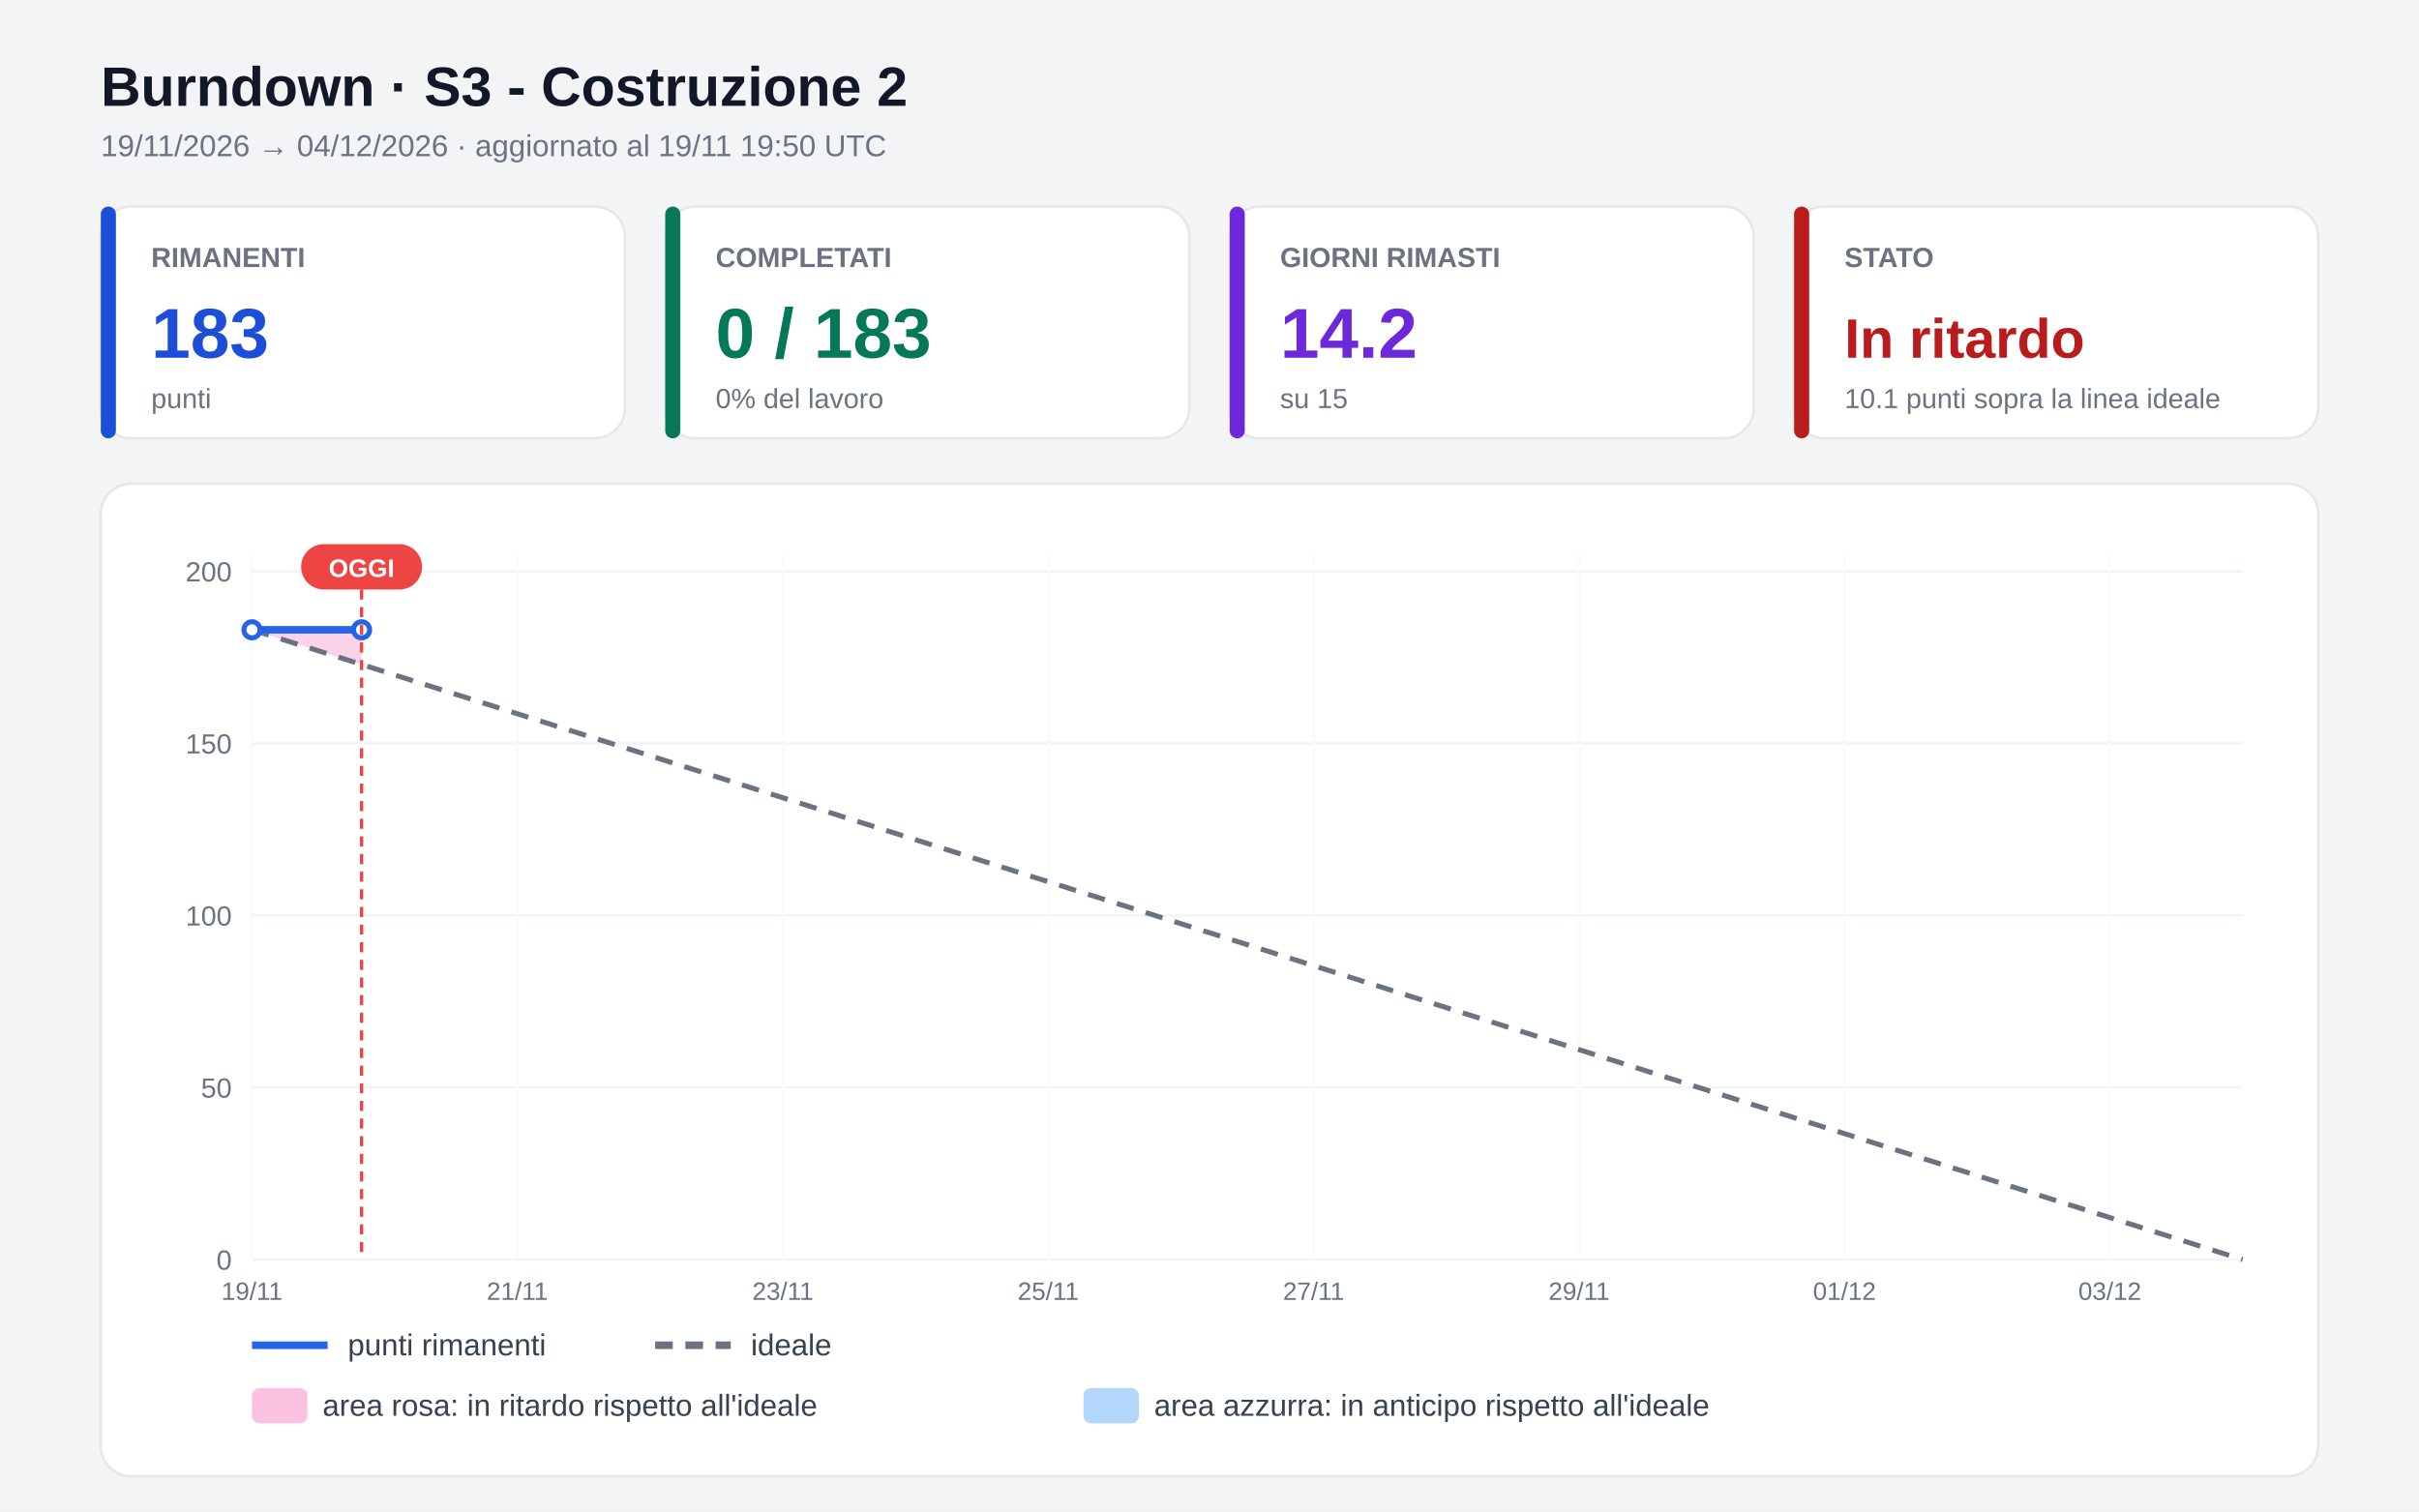
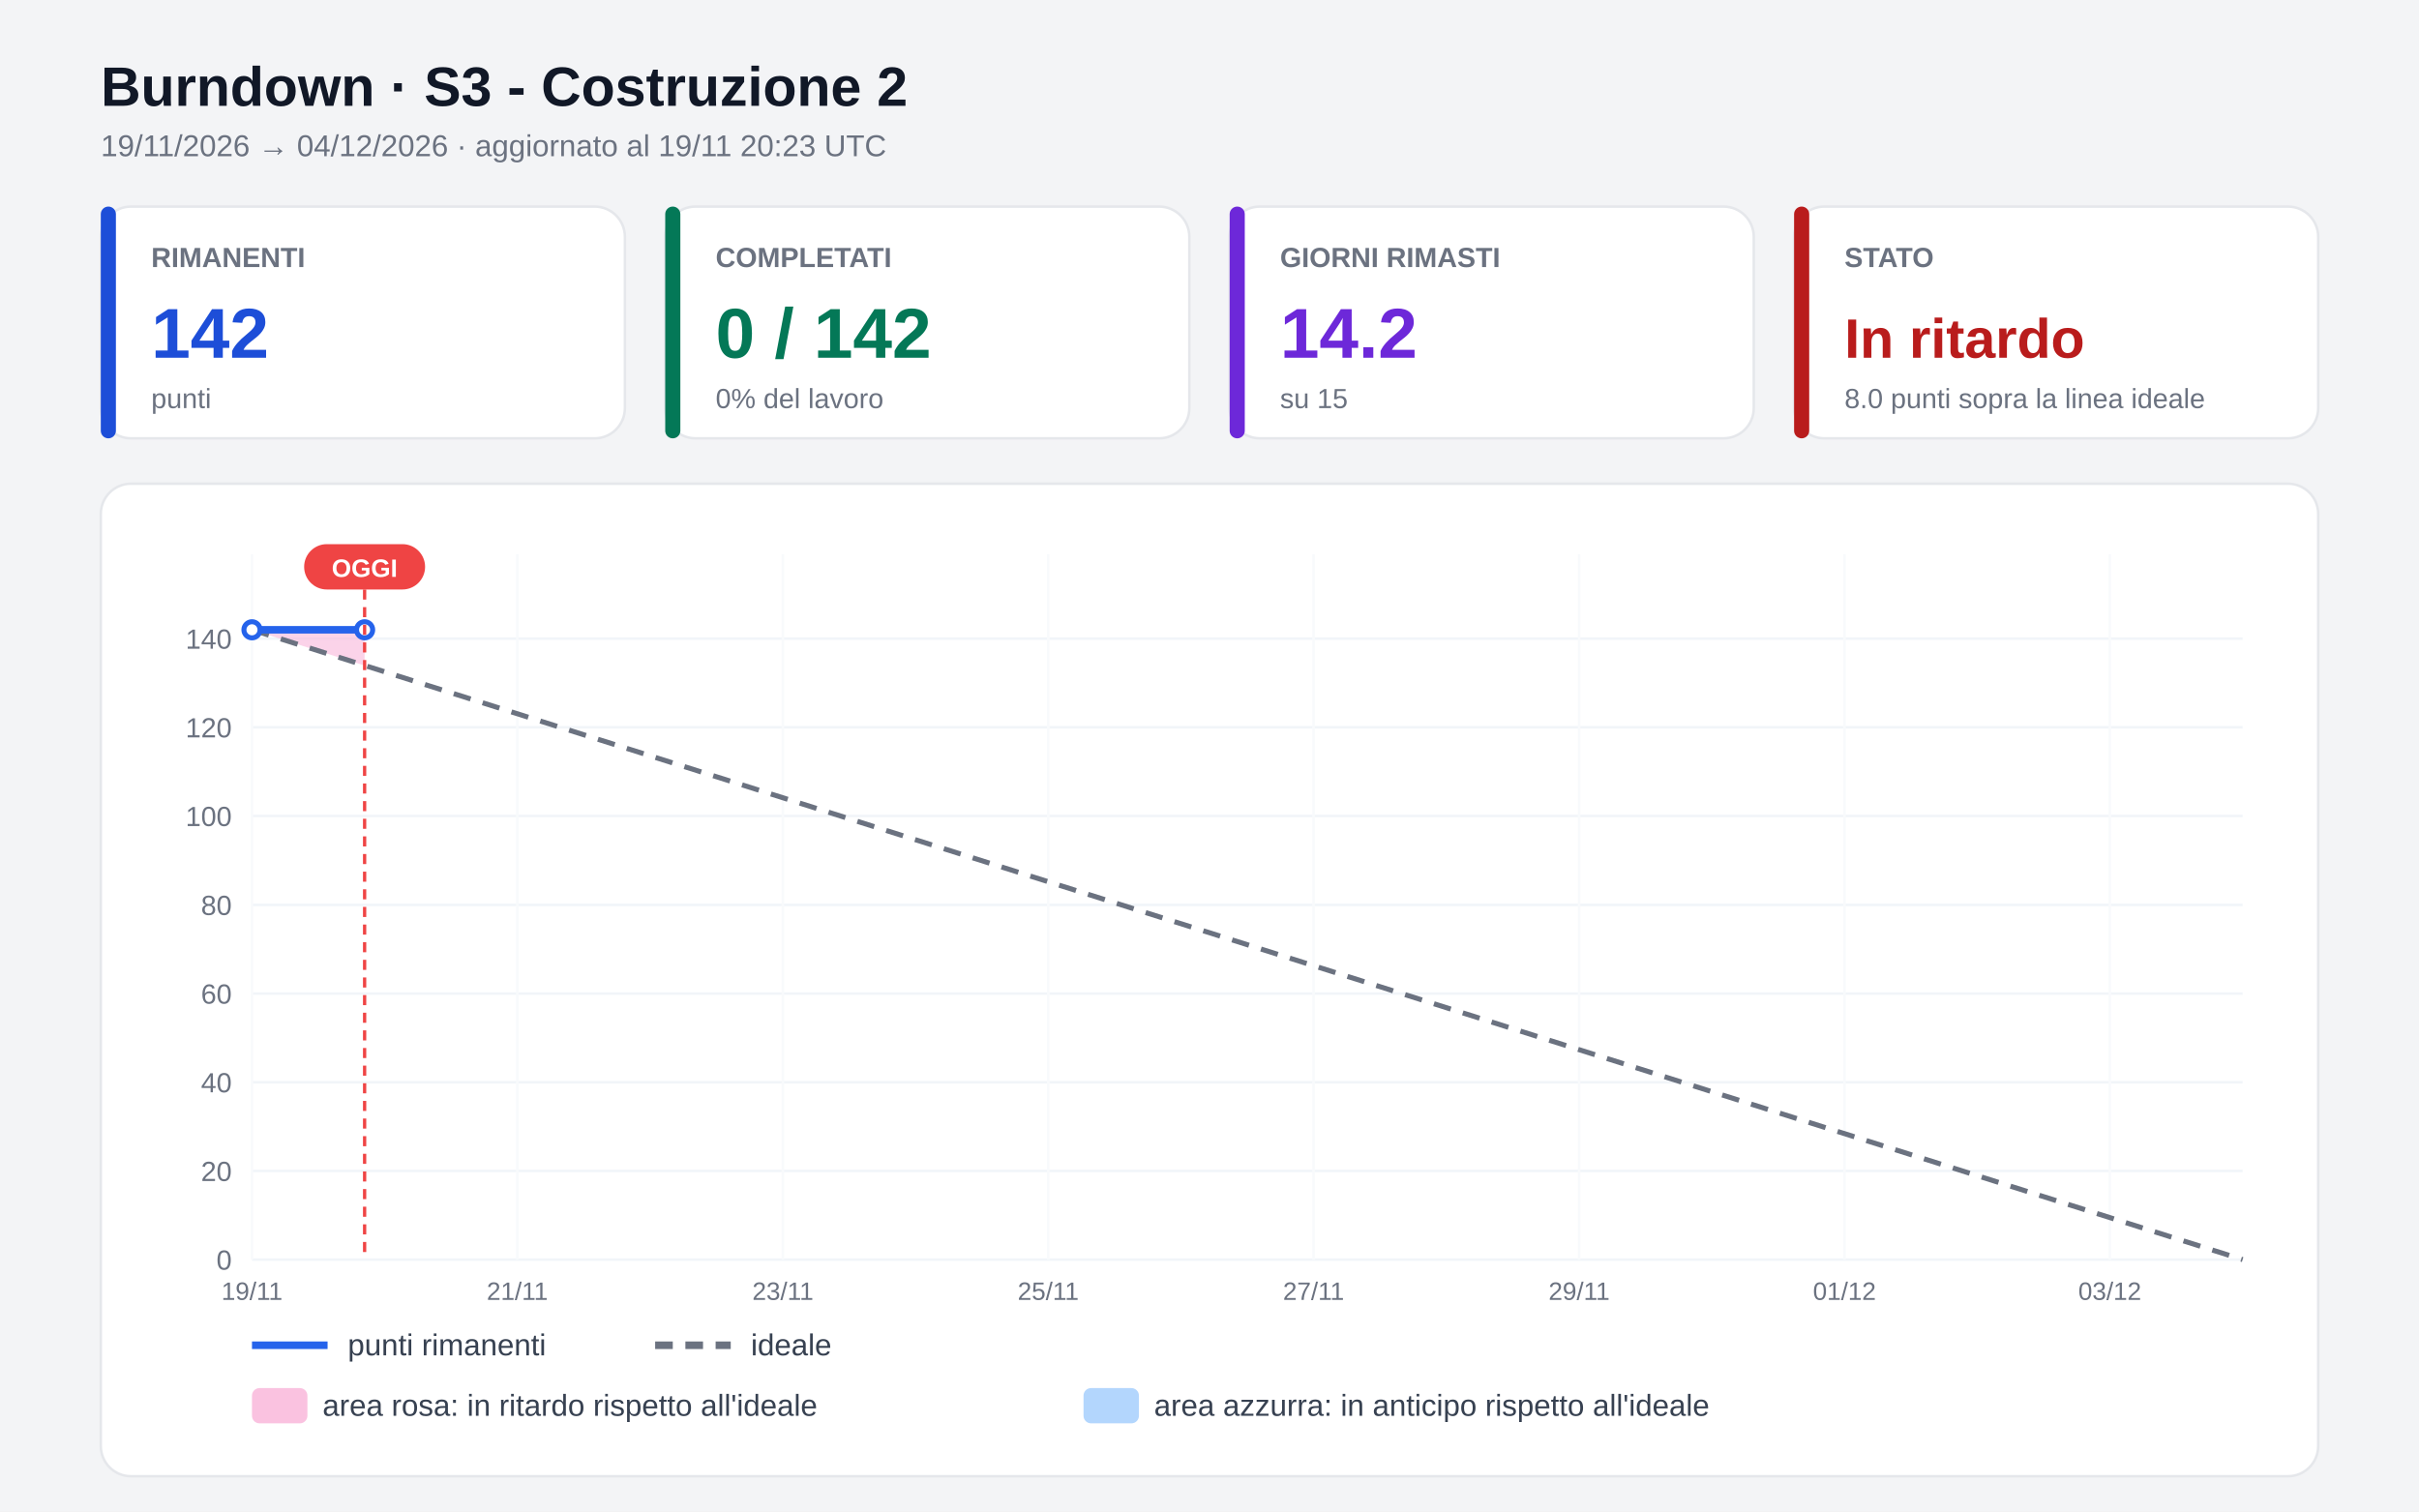
<svg xmlns="http://www.w3.org/2000/svg" viewBox="0 0 960 600" width="960" height="600" font-family="Arial">
  <rect width="960" height="600" fill="#f3f4f6" />
  <text x="40.0" y="42.0" font-size="22" text-anchor="start" fill="#111827" font-weight="bold">Burndown · S3 - Costruzione 2</text>
-   <text x="40.0" y="62.0" font-size="12" text-anchor="start" fill="#6b7280" font-weight="normal">19/11/2026 → 04/12/2026 · aggiornato al 19/11 19:50 UTC</text>
+   <text x="40.0" y="62.0" font-size="12" text-anchor="start" fill="#6b7280" font-weight="normal">19/11/2026 → 04/12/2026 · aggiornato al 19/11 20:23 UTC</text>
  <rect x="40.0" y="82.0" width="208.0" height="92.0" rx="12" fill="#ffffff" fill-opacity="1.0" stroke="#e5e7eb" stroke-width="1" />
  <rect x="40.0" y="82.0" width="6.0" height="92.0" rx="3" fill="#1d4ed8" fill-opacity="1.0" stroke="none" stroke-width="1" />
  <text x="60.0" y="106.0" font-size="11" text-anchor="start" fill="#6b7280" font-weight="bold">RIMANENTI</text>
-   <text x="60.0" y="142.0" font-size="28" text-anchor="start" fill="#1d4ed8" font-weight="bold">183</text>
+   <text x="60.0" y="142.0" font-size="28" text-anchor="start" fill="#1d4ed8" font-weight="bold">142</text>
  <text x="60.0" y="162.0" font-size="11" text-anchor="start" fill="#6b7280" font-weight="normal">punti</text>
  <rect x="264.0" y="82.0" width="208.0" height="92.0" rx="12" fill="#ffffff" fill-opacity="1.0" stroke="#e5e7eb" stroke-width="1" />
  <rect x="264.0" y="82.0" width="6.0" height="92.0" rx="3" fill="#047857" fill-opacity="1.0" stroke="none" stroke-width="1" />
  <text x="284.0" y="106.0" font-size="11" text-anchor="start" fill="#6b7280" font-weight="bold">COMPLETATI</text>
-   <text x="284.0" y="142.0" font-size="28" text-anchor="start" fill="#047857" font-weight="bold">0 / 183</text>
+   <text x="284.0" y="142.0" font-size="28" text-anchor="start" fill="#047857" font-weight="bold">0 / 142</text>
  <text x="284.0" y="162.0" font-size="11" text-anchor="start" fill="#6b7280" font-weight="normal">0% del lavoro</text>
  <rect x="488.0" y="82.0" width="208.0" height="92.0" rx="12" fill="#ffffff" fill-opacity="1.0" stroke="#e5e7eb" stroke-width="1" />
  <rect x="488.0" y="82.0" width="6.0" height="92.0" rx="3" fill="#6d28d9" fill-opacity="1.0" stroke="none" stroke-width="1" />
  <text x="508.0" y="106.0" font-size="11" text-anchor="start" fill="#6b7280" font-weight="bold">GIORNI RIMASTI</text>
  <text x="508.0" y="142.0" font-size="28" text-anchor="start" fill="#6d28d9" font-weight="bold">14.2</text>
  <text x="508.0" y="162.0" font-size="11" text-anchor="start" fill="#6b7280" font-weight="normal">su 15</text>
  <rect x="712.0" y="82.0" width="208.0" height="92.0" rx="12" fill="#ffffff" fill-opacity="1.0" stroke="#e5e7eb" stroke-width="1" />
  <rect x="712.0" y="82.0" width="6.0" height="92.0" rx="3" fill="#b91c1c" fill-opacity="1.0" stroke="none" stroke-width="1" />
  <text x="732.0" y="106.0" font-size="11" text-anchor="start" fill="#6b7280" font-weight="bold">STATO</text>
  <text x="732.0" y="142.0" font-size="22" text-anchor="start" fill="#b91c1c" font-weight="bold">In ritardo</text>
-   <text x="732.0" y="162.0" font-size="11" text-anchor="start" fill="#6b7280" font-weight="normal">10.1 punti sopra la linea ideale</text>
+   <text x="732.0" y="162.0" font-size="11" text-anchor="start" fill="#6b7280" font-weight="normal">8.0 punti sopra la linea ideale</text>
  <rect x="40.0" y="192.0" width="880.0" height="394.0" rx="12" fill="#ffffff" fill-opacity="1.0" stroke="#e5e7eb" stroke-width="1" />
  <line x1="100.0" y1="500.0" x2="890.0" y2="500.0" stroke="#f1f5f9" stroke-width="1" />
  <text x="92.0" y="504.0" font-size="11" text-anchor="end" fill="#6b7280" font-weight="normal">0</text>
-   <line x1="100.0" y1="431.7" x2="890.0" y2="431.7" stroke="#f1f5f9" stroke-width="1" />
-   <text x="92.0" y="435.7" font-size="11" text-anchor="end" fill="#6b7280" font-weight="normal">50</text>
-   <line x1="100.0" y1="363.4" x2="890.0" y2="363.4" stroke="#f1f5f9" stroke-width="1" />
-   <text x="92.0" y="367.4" font-size="11" text-anchor="end" fill="#6b7280" font-weight="normal">100</text>
-   <line x1="100.0" y1="295.1" x2="890.0" y2="295.1" stroke="#f1f5f9" stroke-width="1" />
-   <text x="92.0" y="299.1" font-size="11" text-anchor="end" fill="#6b7280" font-weight="normal">150</text>
-   <line x1="100.0" y1="226.8" x2="890.0" y2="226.8" stroke="#f1f5f9" stroke-width="1" />
-   <text x="92.0" y="230.8" font-size="11" text-anchor="end" fill="#6b7280" font-weight="normal">200</text>
+   <line x1="100.0" y1="464.8" x2="890.0" y2="464.8" stroke="#f1f5f9" stroke-width="1" />
+   <text x="92.0" y="468.8" font-size="11" text-anchor="end" fill="#6b7280" font-weight="normal">20</text>
+   <line x1="100.0" y1="429.6" x2="890.0" y2="429.6" stroke="#f1f5f9" stroke-width="1" />
+   <text x="92.0" y="433.6" font-size="11" text-anchor="end" fill="#6b7280" font-weight="normal">40</text>
+   <line x1="100.0" y1="394.4" x2="890.0" y2="394.4" stroke="#f1f5f9" stroke-width="1" />
+   <text x="92.0" y="398.4" font-size="11" text-anchor="end" fill="#6b7280" font-weight="normal">60</text>
+   <line x1="100.0" y1="359.2" x2="890.0" y2="359.2" stroke="#f1f5f9" stroke-width="1" />
+   <text x="92.0" y="363.2" font-size="11" text-anchor="end" fill="#6b7280" font-weight="normal">80</text>
+   <line x1="100.0" y1="323.9" x2="890.0" y2="323.9" stroke="#f1f5f9" stroke-width="1" />
+   <text x="92.0" y="327.9" font-size="11" text-anchor="end" fill="#6b7280" font-weight="normal">100</text>
+   <line x1="100.0" y1="288.7" x2="890.0" y2="288.7" stroke="#f1f5f9" stroke-width="1" />
+   <text x="92.0" y="292.7" font-size="11" text-anchor="end" fill="#6b7280" font-weight="normal">120</text>
+   <line x1="100.0" y1="253.5" x2="890.0" y2="253.5" stroke="#f1f5f9" stroke-width="1" />
+   <text x="92.0" y="257.5" font-size="11" text-anchor="end" fill="#6b7280" font-weight="normal">140</text>
  <line x1="100.0" y1="220.0" x2="100.0" y2="500.0" stroke="#f8fafc" stroke-width="1" />
  <text x="100.0" y="516.0" font-size="10" text-anchor="middle" fill="#6b7280" font-weight="normal">19/11</text>
  <line x1="205.3" y1="220.0" x2="205.3" y2="500.0" stroke="#f8fafc" stroke-width="1" />
  <text x="205.3" y="516.0" font-size="10" text-anchor="middle" fill="#6b7280" font-weight="normal">21/11</text>
  <line x1="310.7" y1="220.0" x2="310.7" y2="500.0" stroke="#f8fafc" stroke-width="1" />
  <text x="310.7" y="516.0" font-size="10" text-anchor="middle" fill="#6b7280" font-weight="normal">23/11</text>
  <line x1="416.0" y1="220.0" x2="416.0" y2="500.0" stroke="#f8fafc" stroke-width="1" />
  <text x="416.0" y="516.0" font-size="10" text-anchor="middle" fill="#6b7280" font-weight="normal">25/11</text>
  <line x1="521.3" y1="220.0" x2="521.3" y2="500.0" stroke="#f8fafc" stroke-width="1" />
  <text x="521.3" y="516.0" font-size="10" text-anchor="middle" fill="#6b7280" font-weight="normal">27/11</text>
  <line x1="626.7" y1="220.0" x2="626.7" y2="500.0" stroke="#f8fafc" stroke-width="1" />
  <text x="626.7" y="516.0" font-size="10" text-anchor="middle" fill="#6b7280" font-weight="normal">29/11</text>
  <line x1="732.0" y1="220.0" x2="732.0" y2="500.0" stroke="#f8fafc" stroke-width="1" />
  <text x="732.0" y="516.0" font-size="10" text-anchor="middle" fill="#6b7280" font-weight="normal">01/12</text>
  <line x1="837.3" y1="220.0" x2="837.3" y2="500.0" stroke="#f8fafc" stroke-width="1" />
  <text x="837.3" y="516.0" font-size="10" text-anchor="middle" fill="#6b7280" font-weight="normal">03/12</text>
-   <polygon points="100.0,250.0 143.5,250.0 143.5,263.8 100.0,250.0" fill="#f9a8d4" fill-opacity="0.5" stroke="none" stroke-width="1.5" stroke-linejoin="round" />
+   <polygon points="100.0,250.0 144.7,250.0 144.7,264.2 100.0,250.0" fill="#f9a8d4" fill-opacity="0.5" stroke="none" stroke-width="1.5" stroke-linejoin="round" />
  <polyline points="100.0,250.0 890.0,500.0" fill="none" fill-opacity="1.0" stroke="#6b7280" stroke-width="2" stroke-linejoin="round" stroke-dasharray="7 5" />
-   <polyline points="100.0,250.0 143.5,250.0" fill="none" fill-opacity="1.0" stroke="#2563eb" stroke-width="3" stroke-linejoin="round" />
+   <polyline points="100.0,250.0 144.7,250.0" fill="none" fill-opacity="1.0" stroke="#2563eb" stroke-width="3" stroke-linejoin="round" />
  <circle cx="100.0" cy="250.0" r="3.2" fill="#ffffff" stroke="#2563eb" stroke-width="2" />
-   <circle cx="143.5" cy="250.0" r="3.2" fill="#ffffff" stroke="#2563eb" stroke-width="2" />
-   <line x1="143.5" y1="220.0" x2="143.5" y2="500.0" stroke="#ef4444" stroke-width="1.3" stroke-dasharray="4 3" />
-   <rect x="119.5" y="216.0" width="48.0" height="18.0" rx="9" fill="#ef4444" fill-opacity="1.0" stroke="none" stroke-width="1" />
-   <text x="143.5" y="229.0" font-size="10" text-anchor="middle" fill="#ffffff" font-weight="bold">OGGI</text>
+   <circle cx="144.7" cy="250.0" r="3.2" fill="#ffffff" stroke="#2563eb" stroke-width="2" />
+   <line x1="144.7" y1="220.0" x2="144.7" y2="500.0" stroke="#ef4444" stroke-width="1.3" stroke-dasharray="4 3" />
+   <rect x="120.7" y="216.0" width="48.0" height="18.0" rx="9" fill="#ef4444" fill-opacity="1.0" stroke="none" stroke-width="1" />
+   <text x="144.7" y="229.0" font-size="10" text-anchor="middle" fill="#ffffff" font-weight="bold">OGGI</text>
  <line x1="100.0" y1="534.0" x2="130.0" y2="534.0" stroke="#2563eb" stroke-width="3" />
  <text x="138.0" y="538.0" font-size="12" text-anchor="start" fill="#374151" font-weight="normal">punti rimanenti</text>
  <line x1="260.0" y1="534.0" x2="290.0" y2="534.0" stroke="#6b7280" stroke-width="3" stroke-dasharray="7 5" />
  <text x="298.0" y="538.0" font-size="12" text-anchor="start" fill="#374151" font-weight="normal">ideale</text>
  <rect x="100.0" y="551.0" width="22.0" height="14.0" rx="3" fill="#f9a8d4" fill-opacity="0.7" stroke="none" stroke-width="1" />
  <text x="128.0" y="562.0" font-size="12" text-anchor="start" fill="#374151" font-weight="normal">area rosa: in ritardo rispetto all'ideale</text>
  <rect x="430.0" y="551.0" width="22.0" height="14.0" rx="3" fill="#93c5fd" fill-opacity="0.7" stroke="none" stroke-width="1" />
  <text x="458.0" y="562.0" font-size="12" text-anchor="start" fill="#374151" font-weight="normal">area azzurra: in anticipo rispetto all'ideale</text>
</svg>
